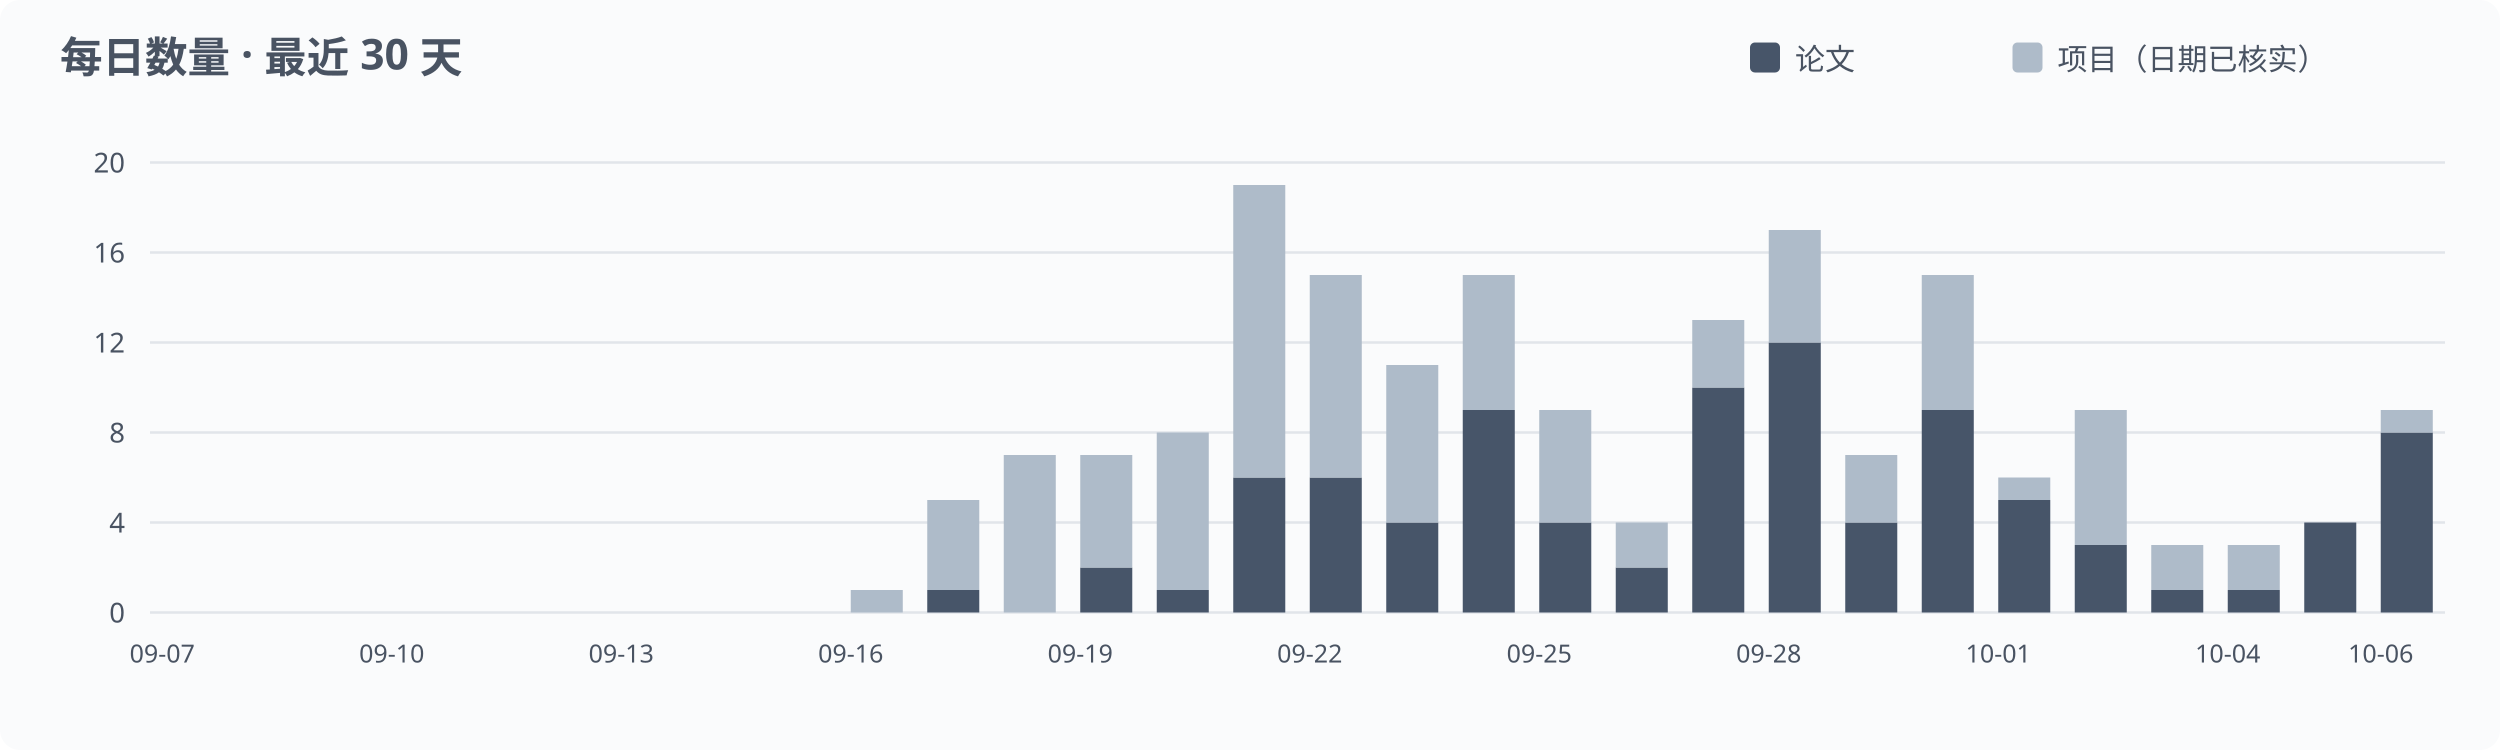
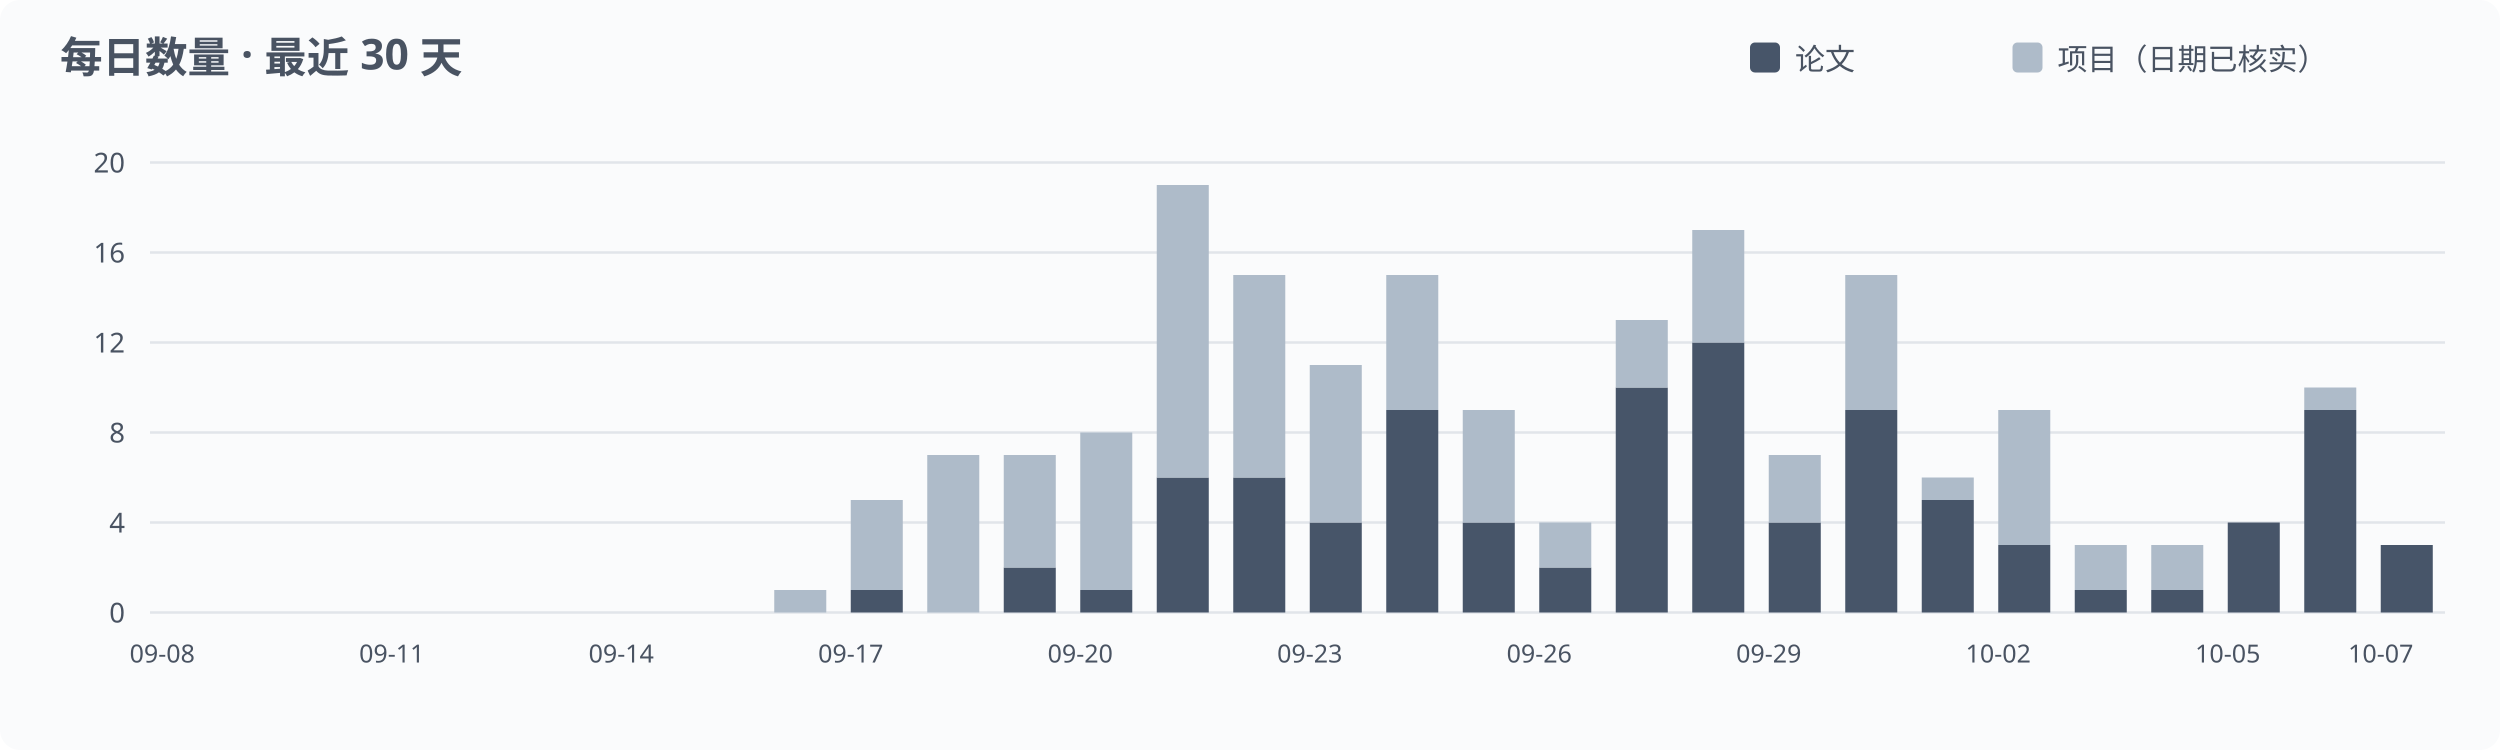
<svg xmlns="http://www.w3.org/2000/svg" width="1000" height="300" viewBox="0 0 1000 300" role="img" aria-labelledby="title desc">
  <rect width="100%" height="100%" rx="8" fill="#fafbfc" />
  <g font-family="system-ui,sans-serif" fill="#495362">
    <text x="24" y="29" font-size="17" font-weight="600">每日数量 · 最近 30 天</text>
    <rect x="700" y="17" width="12" height="12" rx="2" fill="#475569" />
    <text x="718" y="28" font-size="12">论文</text>
    <rect x="805" y="17" width="12" height="12" rx="2" fill="#aebbc9" />
    <text x="823" y="28" font-size="12">项目（日期已核实）</text>
    <path d="M60 245.0H978" stroke="#e1e5ea" />
    <text x="50" y="249.0" text-anchor="end" font-size="11">0</text>
    <path d="M60 209.0H978" stroke="#e1e5ea" />
    <text x="50" y="213.0" text-anchor="end" font-size="11">4</text>
    <path d="M60 173.0H978" stroke="#e1e5ea" />
    <text x="50" y="177.0" text-anchor="end" font-size="11">8</text>
    <path d="M60 137.0H978" stroke="#e1e5ea" />
    <text x="50" y="141.0" text-anchor="end" font-size="11">12</text>
    <path d="M60 101.0H978" stroke="#e1e5ea" />
    <text x="50" y="105.0" text-anchor="end" font-size="11">16</text>
    <path d="M60 65.0H978" stroke="#e1e5ea" />
    <text x="50" y="69.0" text-anchor="end" font-size="11">20</text>
    <rect x="64.90" y="245.00" width="20.81" height="0.00" fill="#475569" />
    <rect x="64.90" y="245.00" width="20.81" height="0.00" fill="#aebbc9" />
-     <text x="64.90" y="265" text-anchor="middle" font-size="10">09-07</text>
+     <text x="64.90" y="265" text-anchor="middle" font-size="10">09-08</text>
    <rect x="95.50" y="245.00" width="20.81" height="0.00" fill="#475569" />
    <rect x="95.50" y="245.00" width="20.81" height="0.00" fill="#aebbc9" />
    <rect x="126.10" y="245.00" width="20.81" height="0.00" fill="#475569" />
    <rect x="126.10" y="245.00" width="20.81" height="0.00" fill="#aebbc9" />
    <rect x="156.70" y="245.00" width="20.81" height="0.00" fill="#475569" />
    <rect x="156.70" y="245.00" width="20.81" height="0.00" fill="#aebbc9" />
-     <text x="156.70" y="265" text-anchor="middle" font-size="10">09-10</text>
+     <text x="156.70" y="265" text-anchor="middle" font-size="10">09-11</text>
    <rect x="187.30" y="245.00" width="20.81" height="0.00" fill="#475569" />
    <rect x="187.30" y="245.00" width="20.81" height="0.00" fill="#aebbc9" />
    <rect x="217.90" y="245.00" width="20.81" height="0.00" fill="#475569" />
    <rect x="217.90" y="245.00" width="20.81" height="0.00" fill="#aebbc9" />
    <rect x="248.50" y="245.00" width="20.81" height="0.00" fill="#475569" />
    <rect x="248.50" y="245.00" width="20.81" height="0.00" fill="#aebbc9" />
-     <text x="248.50" y="265" text-anchor="middle" font-size="10">09-13</text>
+     <text x="248.50" y="265" text-anchor="middle" font-size="10">09-14</text>
    <rect x="279.10" y="245.00" width="20.81" height="0.00" fill="#475569" />
    <rect x="279.10" y="245.00" width="20.81" height="0.00" fill="#aebbc9" />
    <rect x="309.70" y="245.00" width="20.81" height="0.00" fill="#475569" />
-     <rect x="309.70" y="245.00" width="20.81" height="0.00" fill="#aebbc9" />
-     <rect x="340.30" y="245.00" width="20.81" height="0.00" fill="#475569" />
-     <rect x="340.30" y="236.00" width="20.81" height="9.00" fill="#aebbc9" />
-     <text x="340.30" y="265" text-anchor="middle" font-size="10">09-16</text>
-     <rect x="370.90" y="236.00" width="20.81" height="9.00" fill="#475569" />
-     <rect x="370.90" y="200.00" width="20.81" height="36.00" fill="#aebbc9" />
-     <rect x="401.50" y="245.00" width="20.81" height="0.00" fill="#475569" />
-     <rect x="401.50" y="182.00" width="20.81" height="63.00" fill="#aebbc9" />
-     <rect x="432.10" y="227.00" width="20.81" height="18.00" fill="#475569" />
-     <rect x="432.10" y="182.00" width="20.81" height="45.00" fill="#aebbc9" />
-     <text x="432.10" y="265" text-anchor="middle" font-size="10">09-19</text>
-     <rect x="462.70" y="236.00" width="20.81" height="9.00" fill="#475569" />
-     <rect x="462.70" y="173.00" width="20.81" height="63.00" fill="#aebbc9" />
+     <rect x="309.70" y="236.00" width="20.81" height="9.00" fill="#aebbc9" />
+     <rect x="340.30" y="236.00" width="20.81" height="9.00" fill="#475569" />
+     <rect x="340.30" y="200.00" width="20.81" height="36.00" fill="#aebbc9" />
+     <text x="340.30" y="265" text-anchor="middle" font-size="10">09-17</text>
+     <rect x="370.90" y="245.00" width="20.81" height="0.00" fill="#475569" />
+     <rect x="370.90" y="182.00" width="20.81" height="63.00" fill="#aebbc9" />
+     <rect x="401.50" y="227.00" width="20.81" height="18.00" fill="#475569" />
+     <rect x="401.50" y="182.00" width="20.81" height="45.00" fill="#aebbc9" />
+     <rect x="432.10" y="236.00" width="20.81" height="9.00" fill="#475569" />
+     <rect x="432.10" y="173.00" width="20.81" height="63.00" fill="#aebbc9" />
+     <text x="432.10" y="265" text-anchor="middle" font-size="10">09-20</text>
+     <rect x="462.70" y="191.00" width="20.81" height="54.00" fill="#475569" />
+     <rect x="462.70" y="74.00" width="20.81" height="117.00" fill="#aebbc9" />
    <rect x="493.30" y="191.00" width="20.81" height="54.00" fill="#475569" />
-     <rect x="493.30" y="74.00" width="20.81" height="117.00" fill="#aebbc9" />
-     <rect x="523.90" y="191.00" width="20.81" height="54.00" fill="#475569" />
-     <rect x="523.90" y="110.00" width="20.81" height="81.00" fill="#aebbc9" />
-     <text x="523.90" y="265" text-anchor="middle" font-size="10">09-22</text>
-     <rect x="554.50" y="209.00" width="20.81" height="36.00" fill="#475569" />
-     <rect x="554.50" y="146.00" width="20.81" height="63.00" fill="#aebbc9" />
-     <rect x="585.10" y="164.00" width="20.81" height="81.00" fill="#475569" />
-     <rect x="585.10" y="110.00" width="20.81" height="54.00" fill="#aebbc9" />
-     <rect x="615.70" y="209.00" width="20.81" height="36.00" fill="#475569" />
-     <rect x="615.70" y="164.00" width="20.81" height="45.00" fill="#aebbc9" />
-     <text x="615.70" y="265" text-anchor="middle" font-size="10">09-25</text>
-     <rect x="646.30" y="227.00" width="20.81" height="18.00" fill="#475569" />
-     <rect x="646.30" y="209.00" width="20.81" height="18.00" fill="#aebbc9" />
-     <rect x="676.90" y="155.00" width="20.81" height="90.00" fill="#475569" />
-     <rect x="676.90" y="128.00" width="20.81" height="27.00" fill="#aebbc9" />
-     <rect x="707.50" y="137.00" width="20.81" height="108.00" fill="#475569" />
-     <rect x="707.50" y="92.00" width="20.81" height="45.00" fill="#aebbc9" />
-     <text x="707.50" y="265" text-anchor="middle" font-size="10">09-28</text>
-     <rect x="738.10" y="209.00" width="20.81" height="36.00" fill="#475569" />
-     <rect x="738.10" y="182.00" width="20.81" height="27.00" fill="#aebbc9" />
-     <rect x="768.70" y="164.00" width="20.81" height="81.00" fill="#475569" />
-     <rect x="768.70" y="110.00" width="20.81" height="54.00" fill="#aebbc9" />
-     <rect x="799.30" y="200.00" width="20.81" height="45.00" fill="#475569" />
-     <rect x="799.30" y="191.00" width="20.81" height="9.00" fill="#aebbc9" />
-     <text x="799.30" y="265" text-anchor="middle" font-size="10">10-01</text>
-     <rect x="829.90" y="218.00" width="20.81" height="27.00" fill="#475569" />
-     <rect x="829.90" y="164.00" width="20.81" height="54.00" fill="#aebbc9" />
+     <rect x="493.30" y="110.00" width="20.81" height="81.00" fill="#aebbc9" />
+     <rect x="523.90" y="209.00" width="20.81" height="36.00" fill="#475569" />
+     <rect x="523.90" y="146.00" width="20.81" height="63.00" fill="#aebbc9" />
+     <text x="523.90" y="265" text-anchor="middle" font-size="10">09-23</text>
+     <rect x="554.50" y="164.00" width="20.81" height="81.00" fill="#475569" />
+     <rect x="554.50" y="110.00" width="20.81" height="54.00" fill="#aebbc9" />
+     <rect x="585.10" y="209.00" width="20.81" height="36.00" fill="#475569" />
+     <rect x="585.10" y="164.00" width="20.81" height="45.00" fill="#aebbc9" />
+     <rect x="615.70" y="227.00" width="20.81" height="18.00" fill="#475569" />
+     <rect x="615.70" y="209.00" width="20.81" height="18.00" fill="#aebbc9" />
+     <text x="615.70" y="265" text-anchor="middle" font-size="10">09-26</text>
+     <rect x="646.30" y="155.00" width="20.81" height="90.00" fill="#475569" />
+     <rect x="646.30" y="128.00" width="20.81" height="27.00" fill="#aebbc9" />
+     <rect x="676.90" y="137.00" width="20.81" height="108.00" fill="#475569" />
+     <rect x="676.90" y="92.00" width="20.81" height="45.00" fill="#aebbc9" />
+     <rect x="707.50" y="209.00" width="20.81" height="36.00" fill="#475569" />
+     <rect x="707.50" y="182.00" width="20.81" height="27.00" fill="#aebbc9" />
+     <text x="707.50" y="265" text-anchor="middle" font-size="10">09-29</text>
+     <rect x="738.10" y="164.00" width="20.81" height="81.00" fill="#475569" />
+     <rect x="738.10" y="110.00" width="20.81" height="54.00" fill="#aebbc9" />
+     <rect x="768.70" y="200.00" width="20.81" height="45.00" fill="#475569" />
+     <rect x="768.70" y="191.00" width="20.81" height="9.00" fill="#aebbc9" />
+     <rect x="799.30" y="218.00" width="20.81" height="27.00" fill="#475569" />
+     <rect x="799.30" y="164.00" width="20.81" height="54.00" fill="#aebbc9" />
+     <text x="799.30" y="265" text-anchor="middle" font-size="10">10-02</text>
+     <rect x="829.90" y="236.00" width="20.81" height="9.00" fill="#475569" />
+     <rect x="829.90" y="218.00" width="20.81" height="18.00" fill="#aebbc9" />
    <rect x="860.50" y="236.00" width="20.81" height="9.00" fill="#475569" />
    <rect x="860.50" y="218.00" width="20.81" height="18.00" fill="#aebbc9" />
-     <rect x="891.10" y="236.00" width="20.81" height="9.00" fill="#475569" />
-     <rect x="891.10" y="218.00" width="20.81" height="18.00" fill="#aebbc9" />
-     <text x="891.10" y="265" text-anchor="middle" font-size="10">10-04</text>
-     <rect x="921.70" y="209.00" width="20.81" height="36.00" fill="#475569" />
-     <rect x="921.70" y="209.00" width="20.81" height="0.00" fill="#aebbc9" />
-     <rect x="952.30" y="173.00" width="20.81" height="72.00" fill="#475569" />
-     <rect x="952.30" y="164.00" width="20.81" height="9.00" fill="#aebbc9" />
-     <text x="952.30" y="265" text-anchor="middle" font-size="10">10-06</text>
+     <rect x="891.10" y="209.00" width="20.81" height="36.00" fill="#475569" />
+     <rect x="891.10" y="209.00" width="20.81" height="0.00" fill="#aebbc9" />
+     <text x="891.10" y="265" text-anchor="middle" font-size="10">10-05</text>
+     <rect x="921.70" y="164.00" width="20.81" height="81.00" fill="#475569" />
+     <rect x="921.70" y="155.00" width="20.81" height="9.00" fill="#aebbc9" />
+     <rect x="952.30" y="218.00" width="20.81" height="27.00" fill="#475569" />
+     <rect x="952.30" y="218.00" width="20.81" height="0.00" fill="#aebbc9" />
+     <text x="952.30" y="265" text-anchor="middle" font-size="10">10-07</text>
  </g>
</svg>
